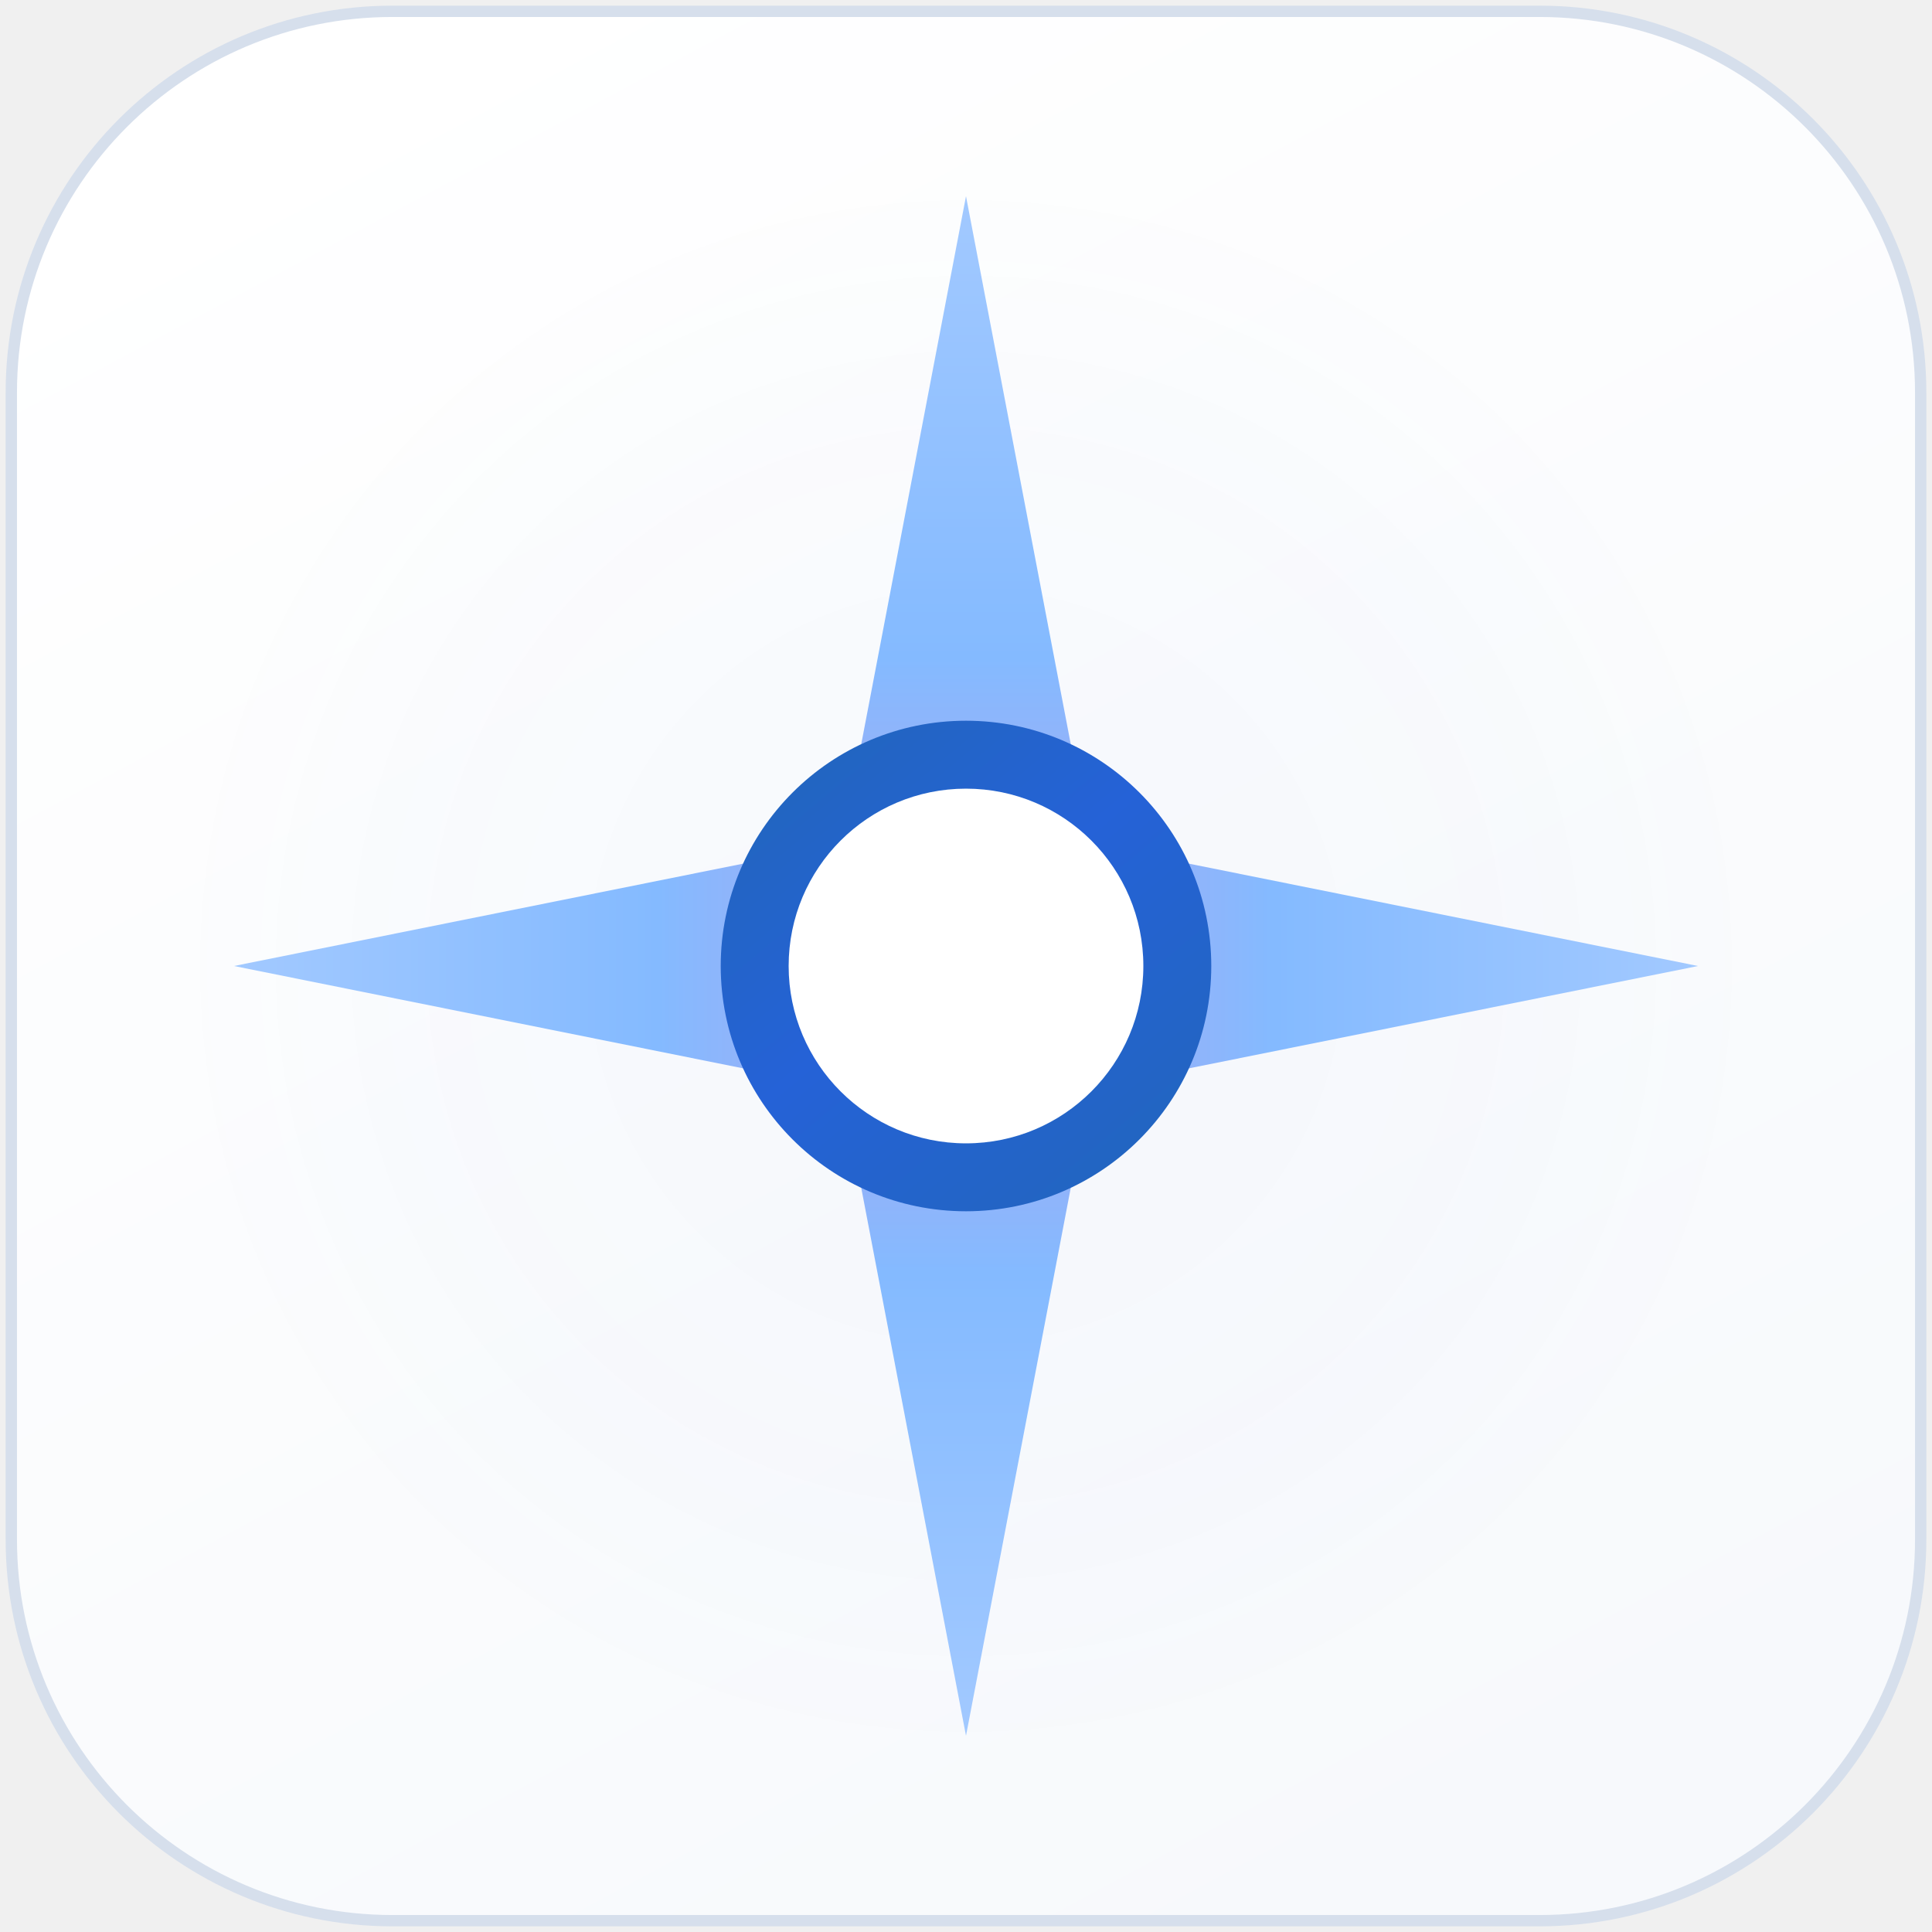
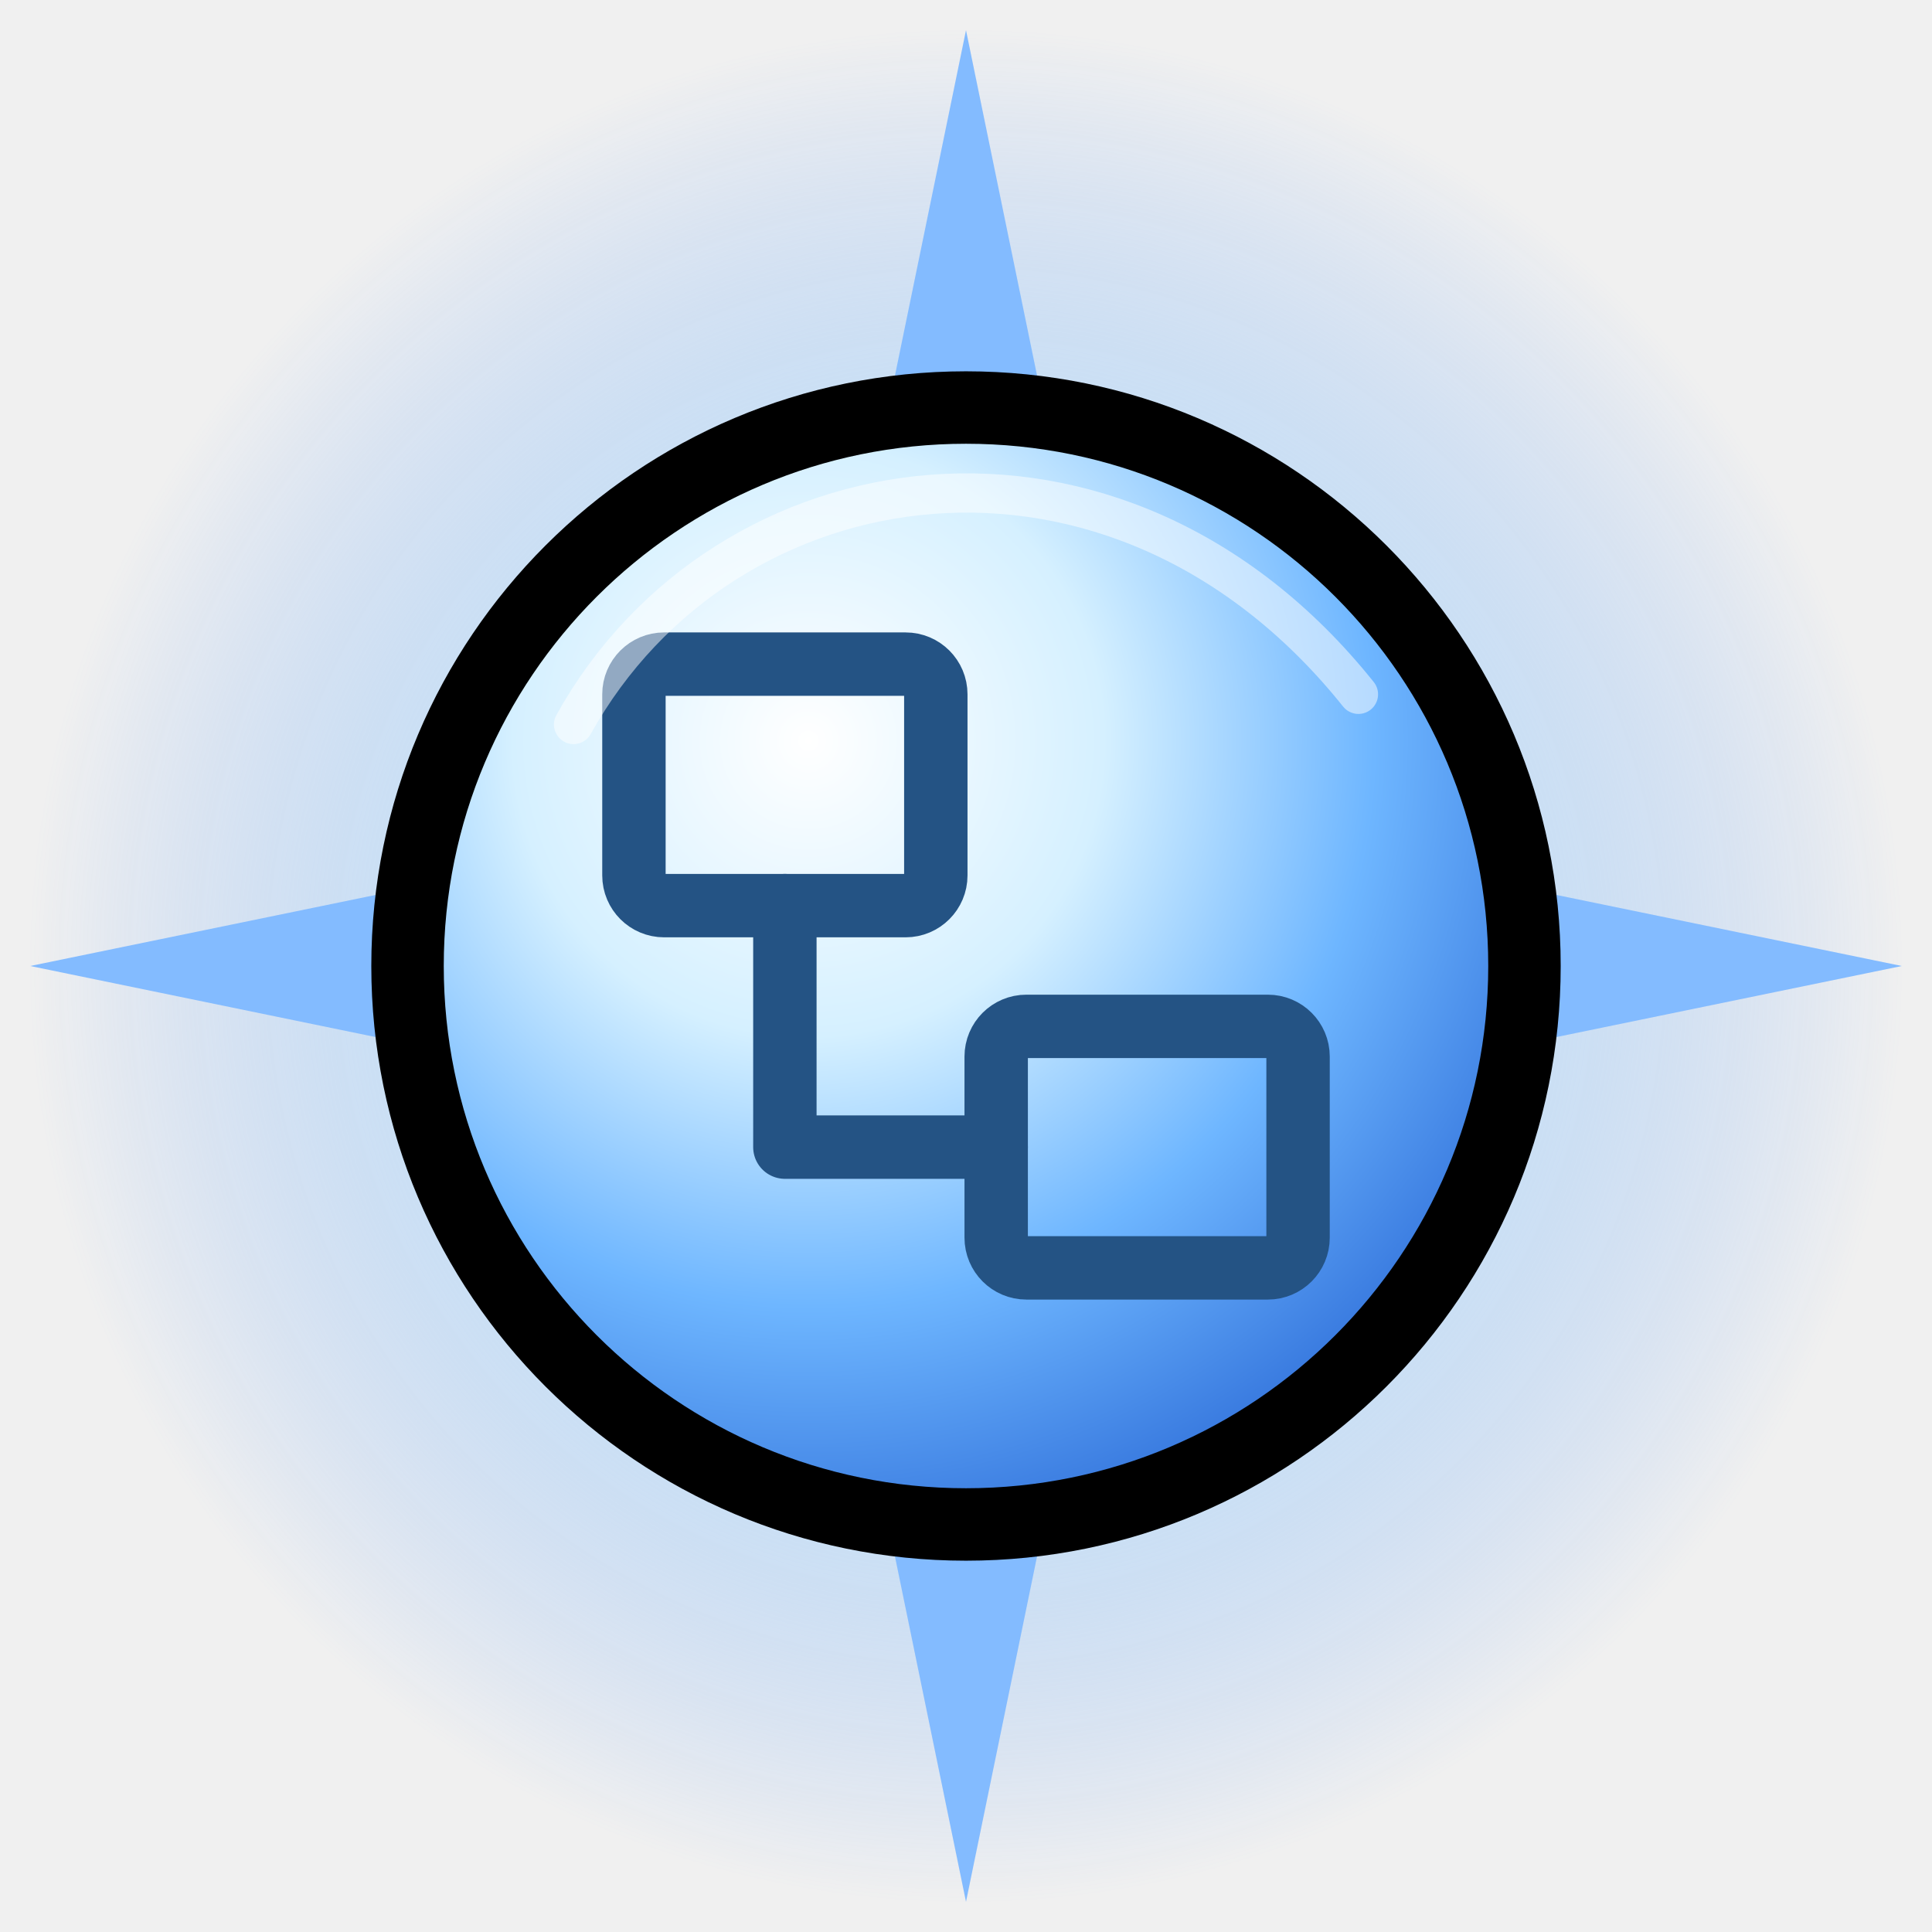
- <svg xmlns="http://www.w3.org/2000/svg" width="512" height="512" viewBox="0 0 512 512" fill="none" role="img" aria-labelledby="title description">
+ <svg xmlns="http://www.w3.org/2000/svg" viewBox="0 0 64 64" fill="none">
  <defs>
-     <linearGradient id="tile" x1="100" y1="4" x2="372" y2="512" gradientUnits="userSpaceOnUse">
-       <stop stop-color="#ffffff" />
-       <stop offset="1" stop-color="#f7f9fc" />
-     </linearGradient>
-     <radialGradient id="ambience" cx="256" cy="256" r="213" gradientUnits="userSpaceOnUse">
-       <stop stop-color="#2562d7" stop-opacity=".025" />
-       <stop offset=".64" stop-color="#2562d7" stop-opacity=".015" />
-       <stop offset="1" stop-color="#2562d7" stop-opacity="0" />
+     <radialGradient id="a" cx=".36" cy=".3" r=".75">
+       <stop stop-color="#fff" />
+       <stop offset=".35" stop-color="#d5f0ff" />
+       <stop offset=".67" stop-color="#6eb6ff" />
+       <stop offset="1" stop-color="#3070da" />
    </radialGradient>
-     <linearGradient id="north" x1="256" y1="52" x2="256" y2="256" gradientUnits="userSpaceOnUse">
-       <stop stop-color="#a2c9ff" />
-       <stop offset=".60" stop-color="#84baff" />
-       <stop offset="1" stop-color="#b0a4ee" />
-     </linearGradient>
-     <linearGradient id="south" x1="256" y1="460" x2="256" y2="256" gradientUnits="userSpaceOnUse">
-       <stop stop-color="#a2c9ff" />
-       <stop offset=".60" stop-color="#84baff" />
-       <stop offset="1" stop-color="#b0a4ee" />
-     </linearGradient>
-     <linearGradient id="west" x1="62" y1="256" x2="256" y2="256" gradientUnits="userSpaceOnUse">
-       <stop stop-color="#a2c9ff" />
-       <stop offset=".58" stop-color="#84baff" />
-       <stop offset="1" stop-color="#b0a4ee" />
-     </linearGradient>
-     <linearGradient id="east" x1="450" y1="256" x2="256" y2="256" gradientUnits="userSpaceOnUse">
-       <stop stop-color="#a2c9ff" />
-       <stop offset=".58" stop-color="#84baff" />
-       <stop offset="1" stop-color="#b0a4ee" />
-     </linearGradient>
-     <linearGradient id="ring" x1="211" y1="204" x2="301" y2="312" gradientUnits="userSpaceOnUse">
-       <stop stop-color="#2265c0" />
-       <stop offset=".44" stop-color="#2562d7" />
-       <stop offset="1" stop-color="#2265c0" />
-     </linearGradient>
-     <linearGradient id="node" x1="0" y1="0" x2="1" y2="1">
-       <stop stop-color="#7060b8" />
-       <stop offset="1" stop-color="#6456c5" />
-     </linearGradient>
-     <clipPath id="tile-clip">
-       <rect x="3" y="3" width="506" height="506" rx="101" />
-     </clipPath>
+     <radialGradient id="b">
+       <stop offset=".45" stop-color="#9fd7ff" stop-opacity=".5" />
+       <stop offset="1" stop-color="#438bf8" stop-opacity="0" />
+     </radialGradient>
  </defs>
-   <rect x="3" y="3" width="506" height="506" rx="101" fill="url(#tile)" stroke="#d6dfec" stroke-width="3" />
-   <g clip-path="url(#tile-clip)">
-     <rect x="3" y="3" width="506" height="506" fill="url(#ambience)" />
-     <g id="rays">
-       <path d="M256 52 L295 256 H217 Z" fill="url(#north)" />
-       <path d="M256 460 L217 256 H295 Z" fill="url(#south)" />
-       <path d="M62 256 L256 217 V295 Z" fill="url(#west)" />
-       <path d="M450 256 L256 295 V217 Z" fill="url(#east)" />
-     </g>
-     <circle id="cobalt-ring" cx="256" cy="256" r="65" fill="url(#ring)" />
-     <circle id="white-centre" cx="256" cy="256" r="47" fill="#ffffff" />
+   <circle cx="32" cy="32" r="31" fill="url(#b)" />
+   <path d="m32 1 3.6 17.5L32 22l-3.6-3.5L32 1ZM63 32l-17.5 3.6L42 32l3.5-3.6L63 32ZM32 63l-3.6-17.5L32 42l3.6 3.5L32 63ZM1 32l17.5-3.6L22 32l-3.5 3.6L1 32Z" fill="#83bbff" />
+   <circle cx="32" cy="32" r="18.5" fill="url(#a)" stroke="#000000" stroke-width="2.4" />
+   <g fill="none" stroke="#245384" stroke-width="2.1" stroke-linecap="round" stroke-linejoin="round">
+     <rect x="21" y="22" width="10" height="8" rx="1" />
+     <path d="M26 30v8h7" />
+     <rect x="33" y="34" width="10" height="8" rx="1" />
  </g>
+   <path d="M19 24c5-9 18-11 26-1" stroke="white" stroke-opacity=".5" stroke-width="1.3" stroke-linecap="round" />
</svg>
